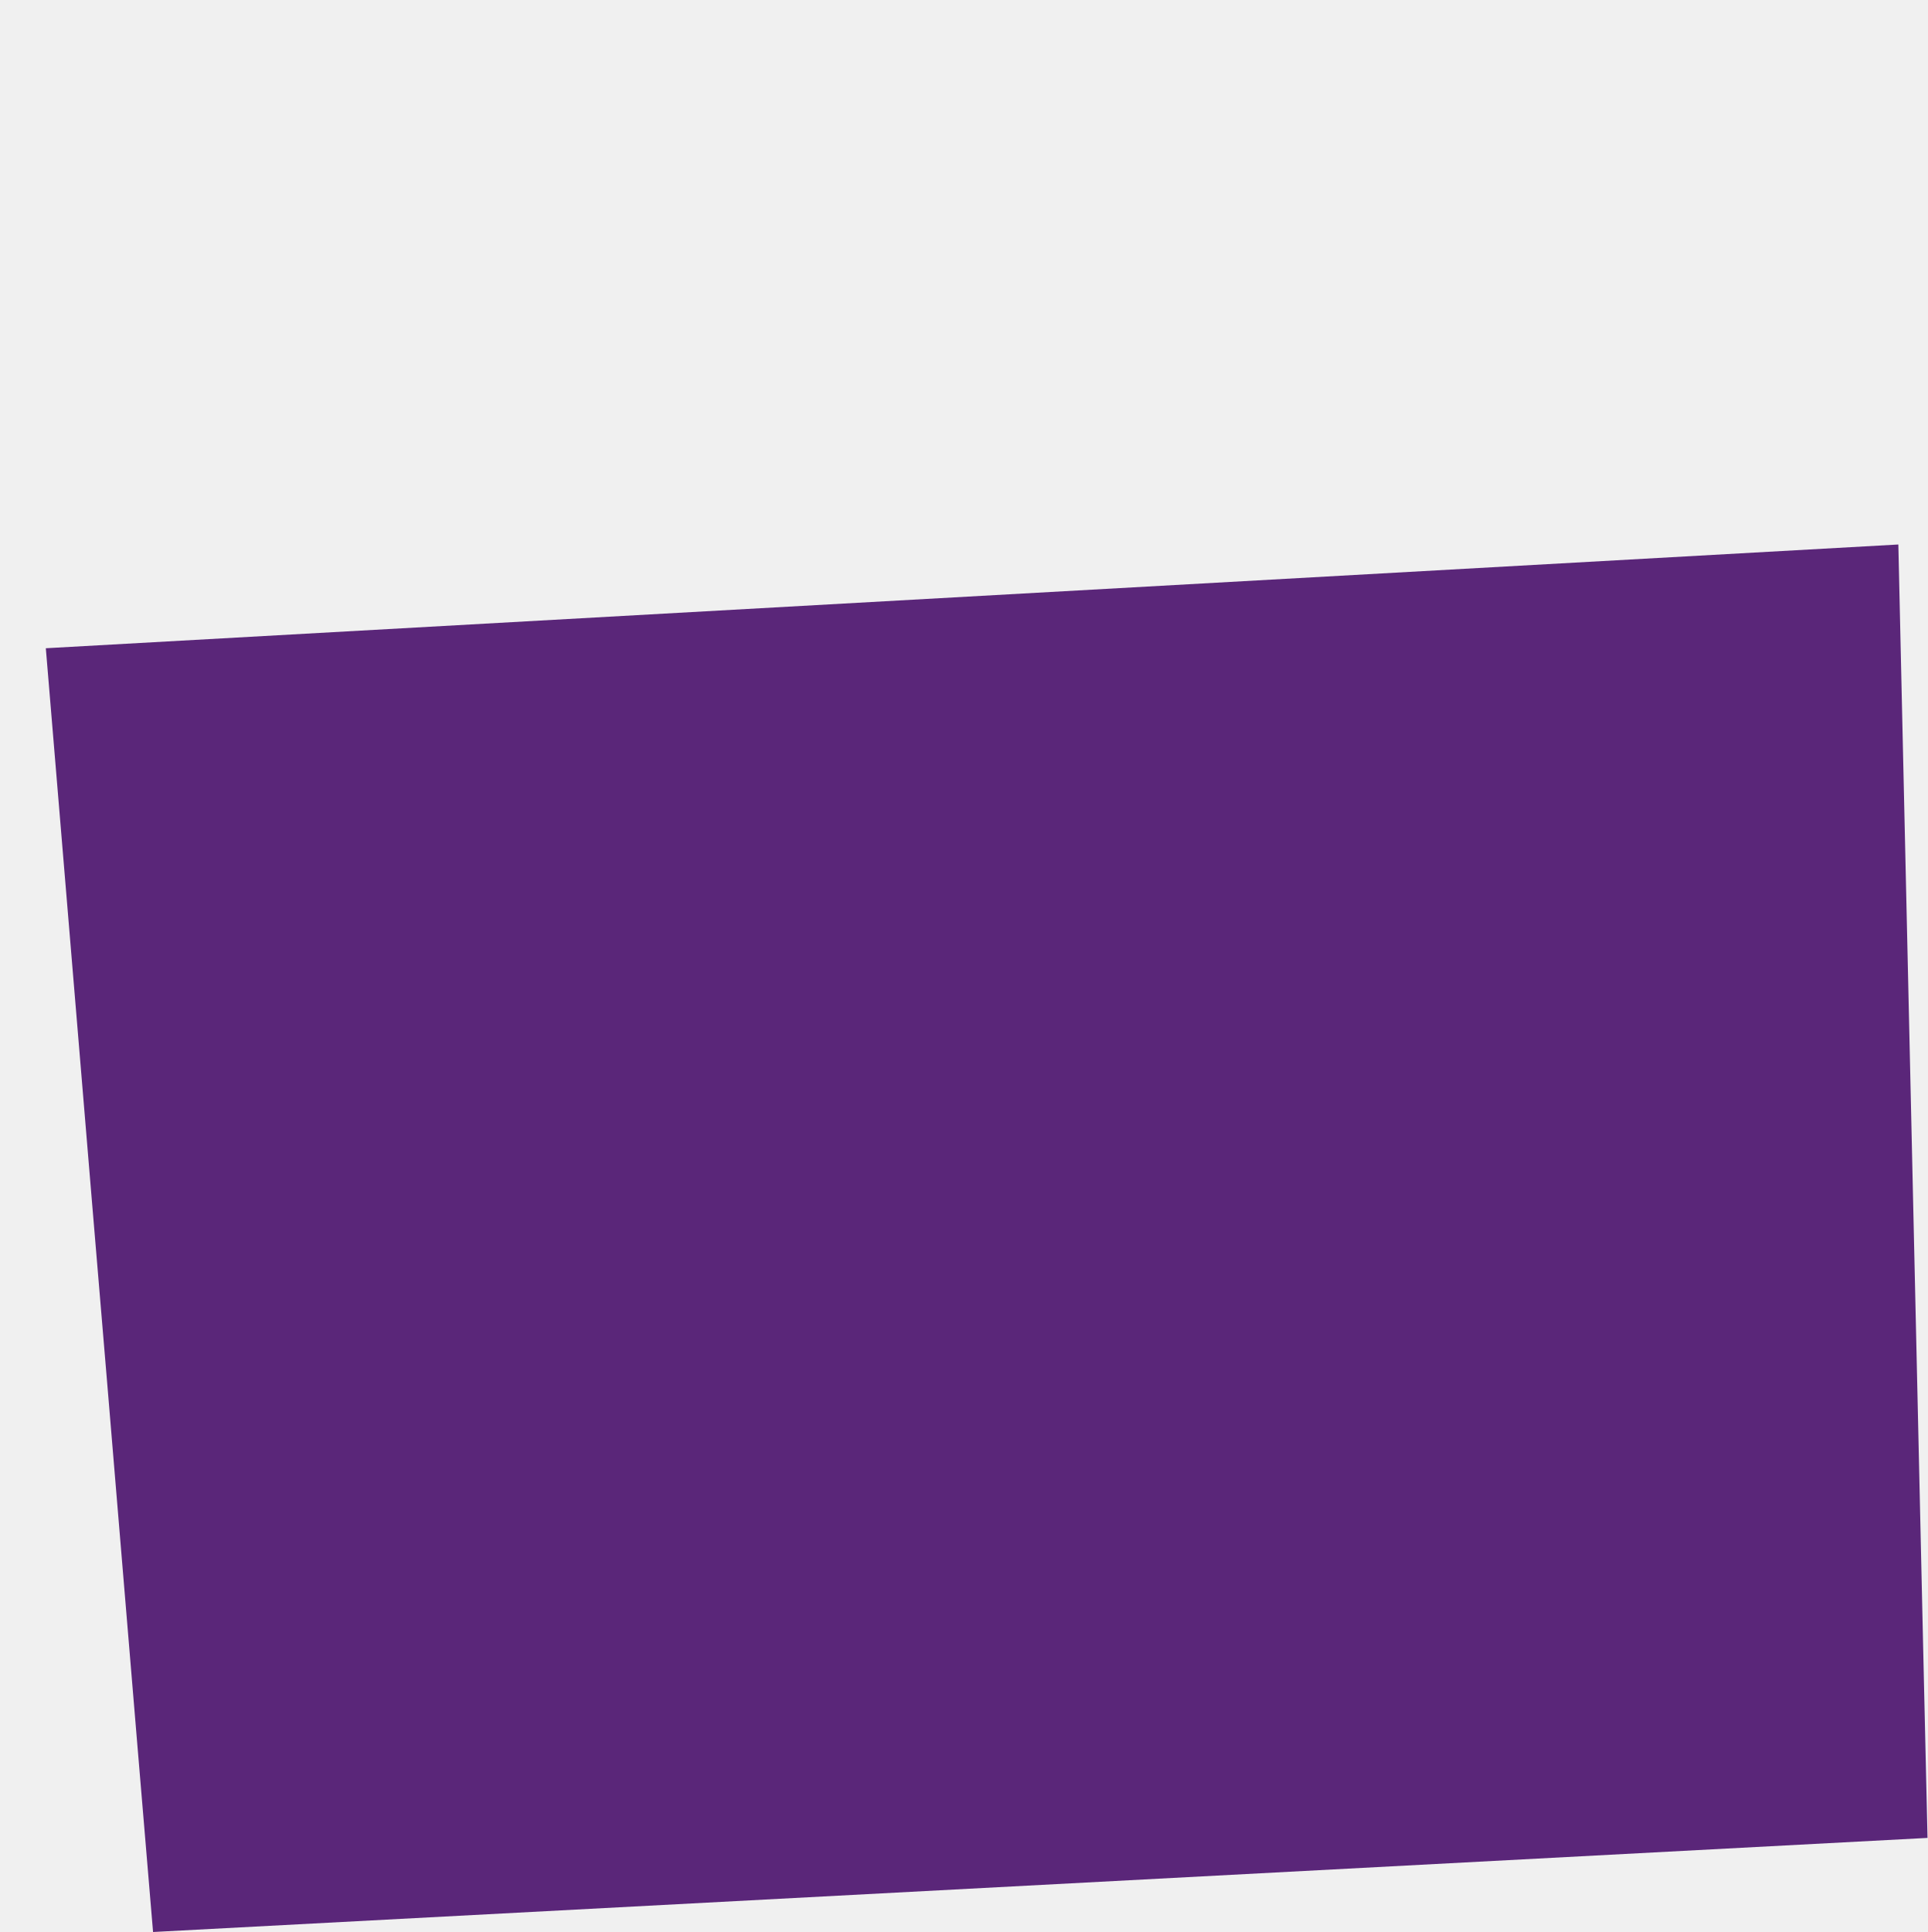
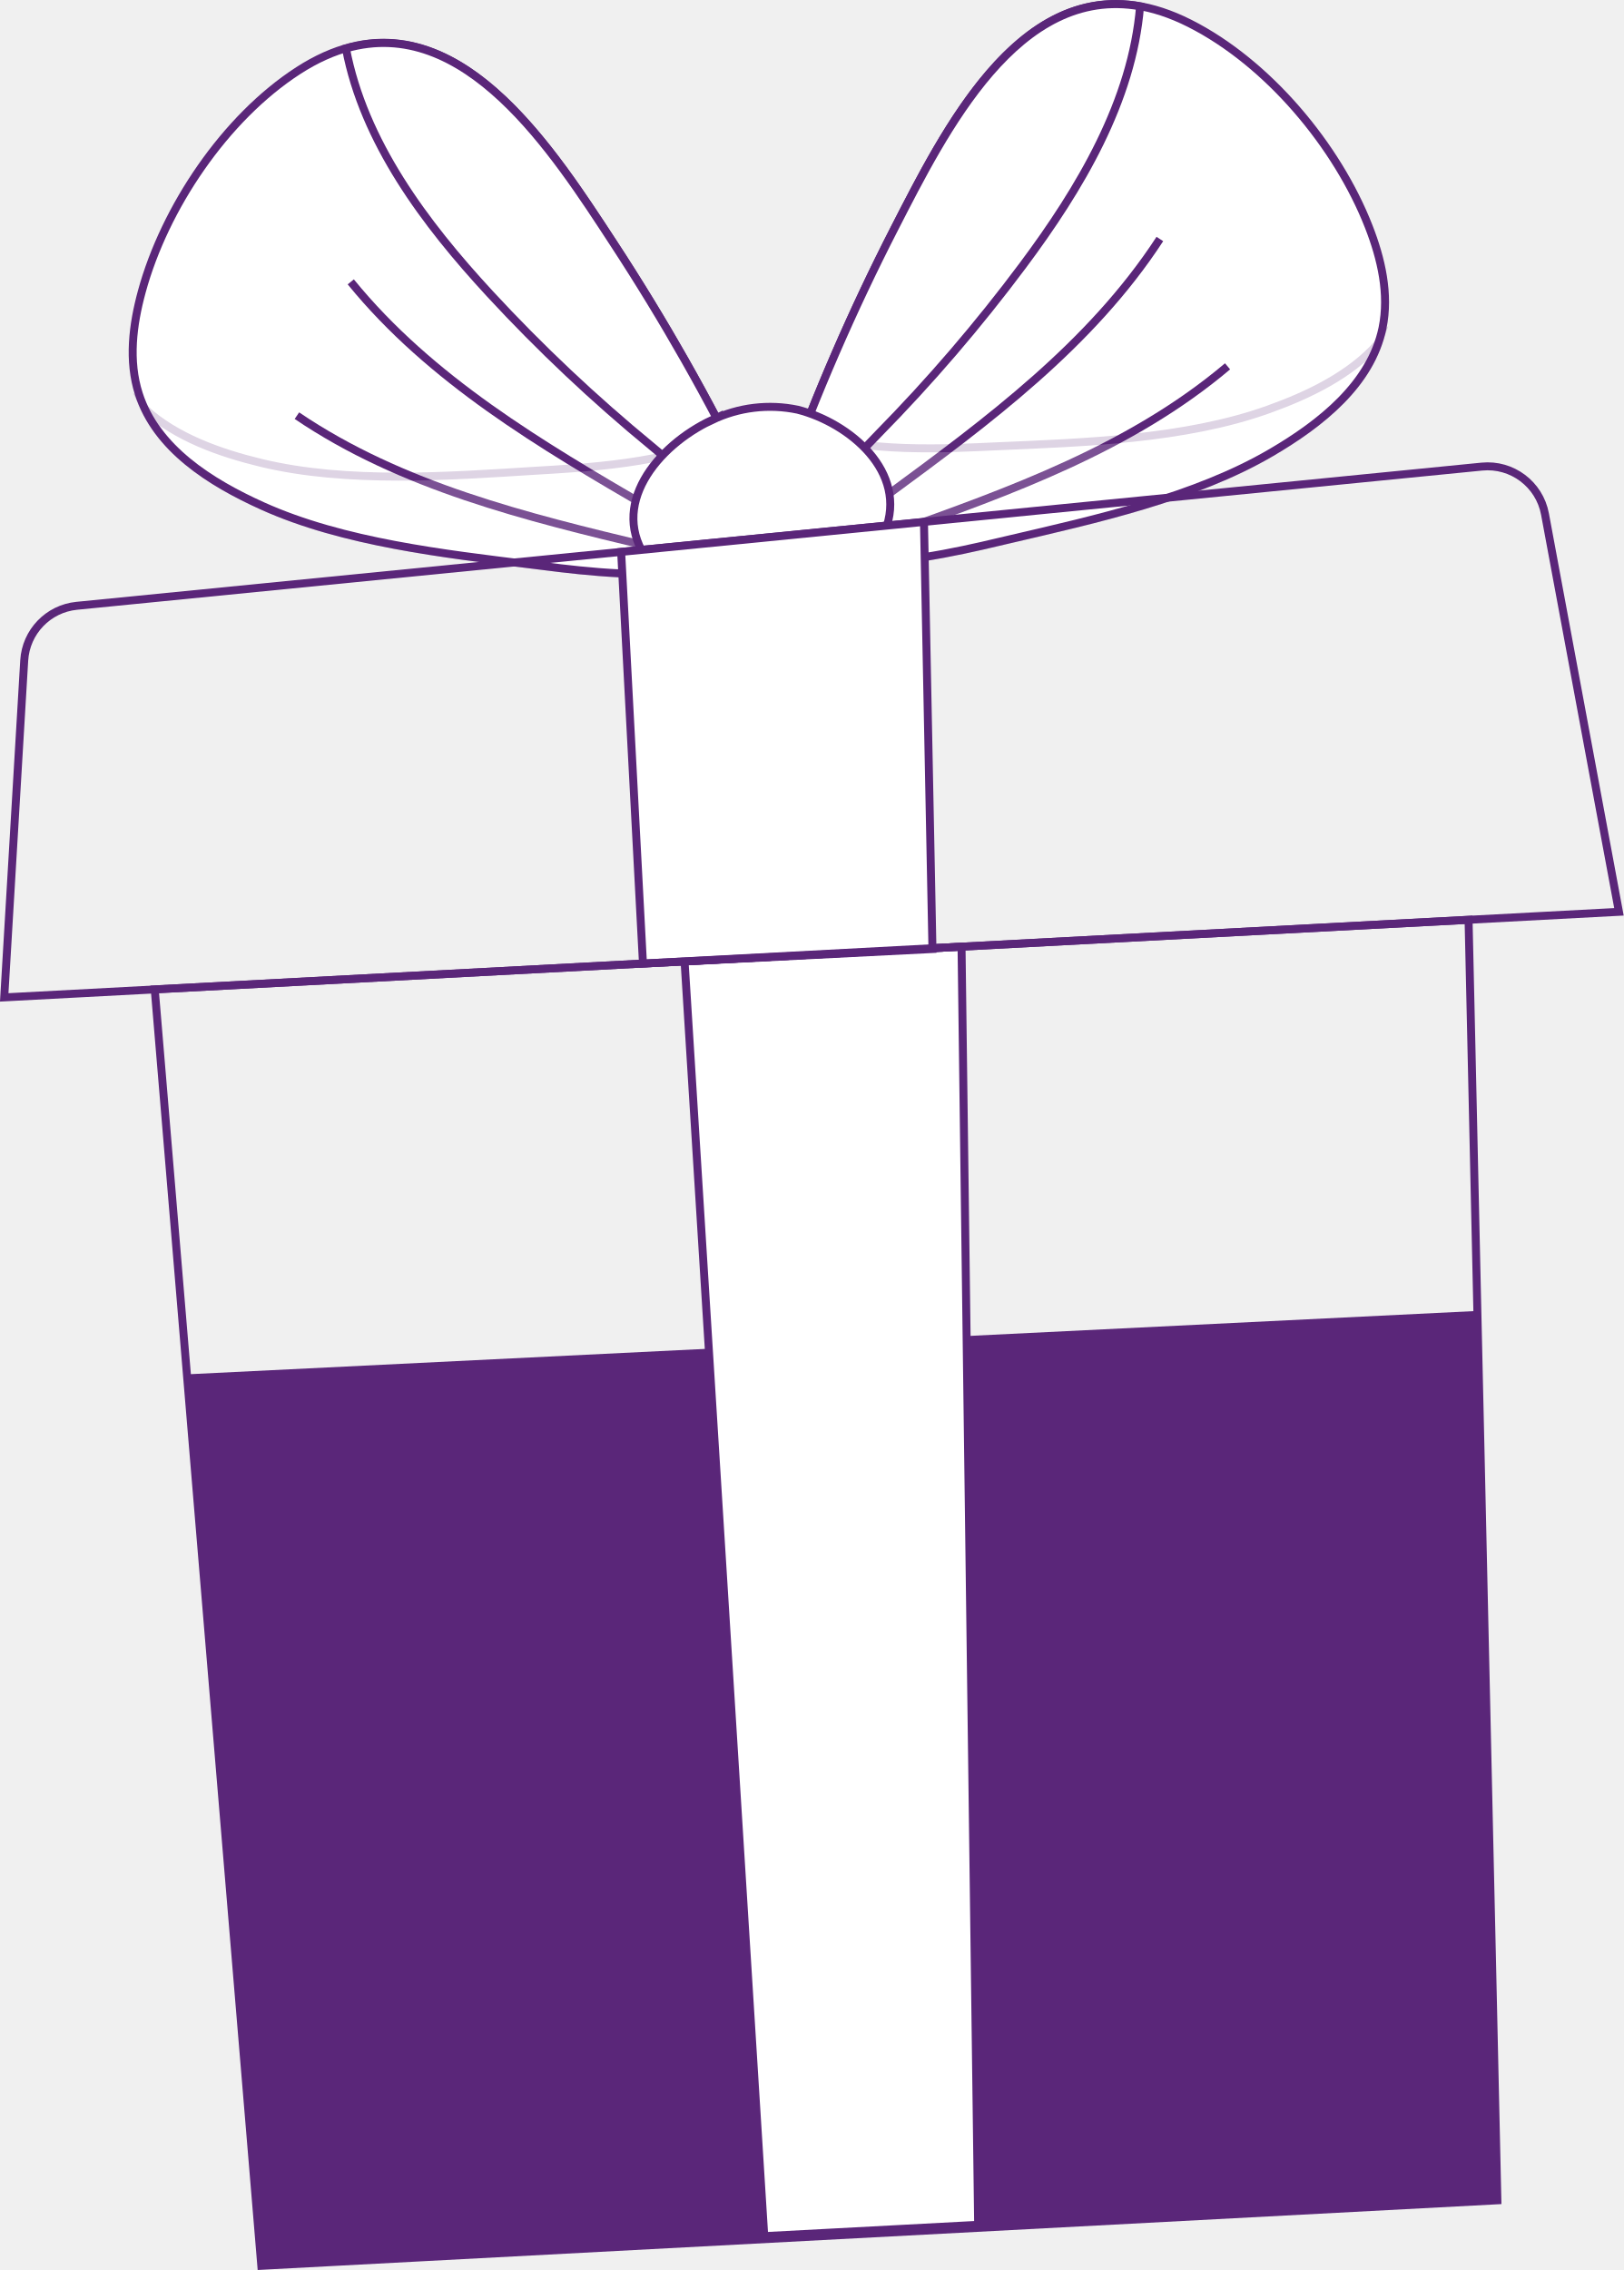
- <svg xmlns="http://www.w3.org/2000/svg" viewBox="0 0 181.72 182.13">
+ <svg xmlns="http://www.w3.org/2000/svg" viewBox="0 0 469.41 656.04">
  <defs>
-     <style>.cls-1{fill:none;}.cls-2{fill:#5a2679;}</style>
+     <style>.cls-1,.cls-5{fill:none;}.cls-2{fill:#5a2679;}.cls-3,.cls-4{fill:#fff;}.cls-3,.cls-4,.cls-5{stroke:#5a2679;stroke-miterlimit:10;stroke-width:2.3px;}.cls-4{opacity:0.2;}</style>
  </defs>
  <g id="Capa_2" data-name="Capa 2">
    <g id="Capa_1-2" data-name="Capa 1">
-       <polygon class="cls-1" points="178.58 34 2.88 43.84 4.32 61.11 178.97 51.33 178.58 34" />
-       <polygon class="cls-1" points="178.19 16.67 1.43 26.56 2.88 43.84 178.58 34 178.19 16.67" />
-       <polygon class="cls-1" points="177.81 0 0 9.42 1.43 26.56 178.19 16.67 177.81 0" />
-       <polygon class="cls-2" points="181.31 155.32 180.92 137.99 180.53 120.66 180.14 103.32 179.75 85.99 179.36 68.66 178.97 51.33 4.32 61.11 5.76 78.38 7.2 95.65 8.64 112.93 10.09 130.2 11.53 147.47 12.97 164.74 14.43 182.13 181.72 173.26 181.31 155.32" />
+       <polygon class="cls-1" points="426.24 341.82 50.96 360.44 54.03 397.19 427.07 378.87 426.24 341.82" />
+       <polygon class="cls-1" points="424.53 265.83 44.73 285.94 47.89 323.69 425.41 304.76 424.53 265.83" />
+       <polygon class="cls-1" points="425.41 304.76 47.89 323.69 50.96 360.44 426.24 341.82 425.41 304.76" />
+       <polygon class="cls-2" points="432.08 601.19 431.25 564.14 430.41 527.09 429.58 490.03 428.74 452.98 427.91 415.92 427.07 378.87 54.03 397.19 57.1 433.95 60.17 470.71 63.24 507.47 66.31 544.23 69.38 581 72.45 617.76 75.54 654.83 432.86 635.9 432.08 601.19" />
+     </g>
+     <g id="Capa_3" data-name="Capa 3">
+       <polygon class="cls-3" points="220.93 646.25 197.89 277.83 277.96 273.59 282.76 642.98 220.93 646.25" />
+       <path class="cls-3" d="M367.48,130.79c-22.1,12.93-50.87,19.3-75.52,25.05-17.12,4-78.32,19.88-65-17A620.47,620.47,0,0,1,258.57,66C275,34.06,299.66-15.6,343.9,6.75c22.59,11.4,42.65,35.38,51.76,58.7,3.65,9.32,6,19.53,4,29.33C396.27,111,381.81,122.41,367.48,130.79Z" />
+       <path class="cls-3" d="M256.29,143.22c29.21-21.44,59.07-43.57,79-74.15" />
+       <path class="cls-3" d="M257.84,154.13C292,142,327,129.42,354.86,105.87" />
+       <path class="cls-4" d="M366.58,118.36C342.47,127,313,127.91,287.74,129c-11.08.48-40.21,2.35-55.28-4.78-1.89,4.87-3.77,9.74-5.54,14.66-13.28,36.84,47.92,21,65.05,17,24.64-5.75,53.41-12.12,75.51-25.05,12.93-7.56,25.9-17.62,30.8-31.45C390.28,108.39,378.24,114.2,366.58,118.36Z" />
+       <path class="cls-3" d="M329.57,1.83c-35.41-6.32-56.48,35.87-71,64.18a622.21,622.21,0,0,0-31.66,72.87c-1.67,4.64-2.15,8.44-1.7,11.54,11.2-5.31,20.19-16.36,28.67-25a471.33,471.33,0,0,0,41.78-48.69C312.26,54.48,327.29,29.24,329.57,1.83Z" />
+       <path class="cls-3" d="M75.92,146.24c23.34,10.52,52.62,13.82,77.73,16.93,17.46,2.17,80,11.49,62.89-23.75a621.15,621.15,0,0,0-39.17-69.11c-19.66-30-49.48-76.81-91.12-49.92C65,34.12,47.59,60.08,41,84.24c-2.64,9.65-3.93,20.05-.87,29.58C45.19,129.62,60.79,139.42,75.92,146.24Z" />
+       <path class="cls-3" d="M187.8,146.85c-31.32-18.24-63.35-37.09-86.4-65.39" />
+       <path class="cls-3" d="M187.4,157.86c-35.24-8.44-71.34-17.26-101.57-37.73" />
+       <path class="cls-4" d="M75.5,133.78c24.88,6,54.27,3.84,79.53,2.25,11.06-.69,40.22-1.91,54.45-10.59,2.4,4.64,4.79,9.29,7.06,14,17.1,35.24-45.43,25.92-62.89,23.75-25.11-3.11-54.39-6.41-77.73-16.93-13.66-6.16-27.62-14.79-33.95-28C50.87,126.37,63.46,130.87,75.5,133.78Z" />
+       <path class="cls-3" d="M100,14c34.54-10,60,29.7,77.38,56.32a622.83,622.83,0,0,1,39.18,69.11c2.15,4.45,3,8.18,2.91,11.31-11.7-4.1-21.81-14.14-31.15-21.81a469.11,469.11,0,0,1-46.68-44C122.77,64.52,105.15,41,100,14Z" />
+       <path class="cls-3" d="M205.81,121.38c-15.92,7.47-30.11,24.91-18.4,40.69a27,27,0,0,0,12.4,8.78c17,6.39,48.35,2,56-17.3,6.81-17.15-10.25-31.32-25.21-35.14a38.82,38.82,0,0,0-24.81,3Z" />
+       <path class="cls-5" d="M468,263.52,1.22,288.25,7,190.88a16.88,16.88,0,0,1,15.18-15.8l406.18-40.23a16.88,16.88,0,0,1,18.26,13.71Z" />
+       <polygon class="cls-3" points="179.56 159.5 185.87 278.47 269.55 274.27 267.1 150.83 179.56 159.5" />
+       <polygon class="cls-5" points="432.08 601.19 431.25 564.14 430.41 527.09 429.58 490.03 428.74 452.98 427.91 415.92 427.07 378.87 426.24 341.82 425.41 304.76 424.53 265.83 44.73 285.94 47.89 323.69 50.96 360.44 54.03 397.19 57.1 433.95 60.17 470.71 63.24 507.47 66.31 544.23 69.38 581 72.45 617.76 75.54 654.83 432.86 635.9 432.08 601.19" />
    </g>
  </g>
</svg>
